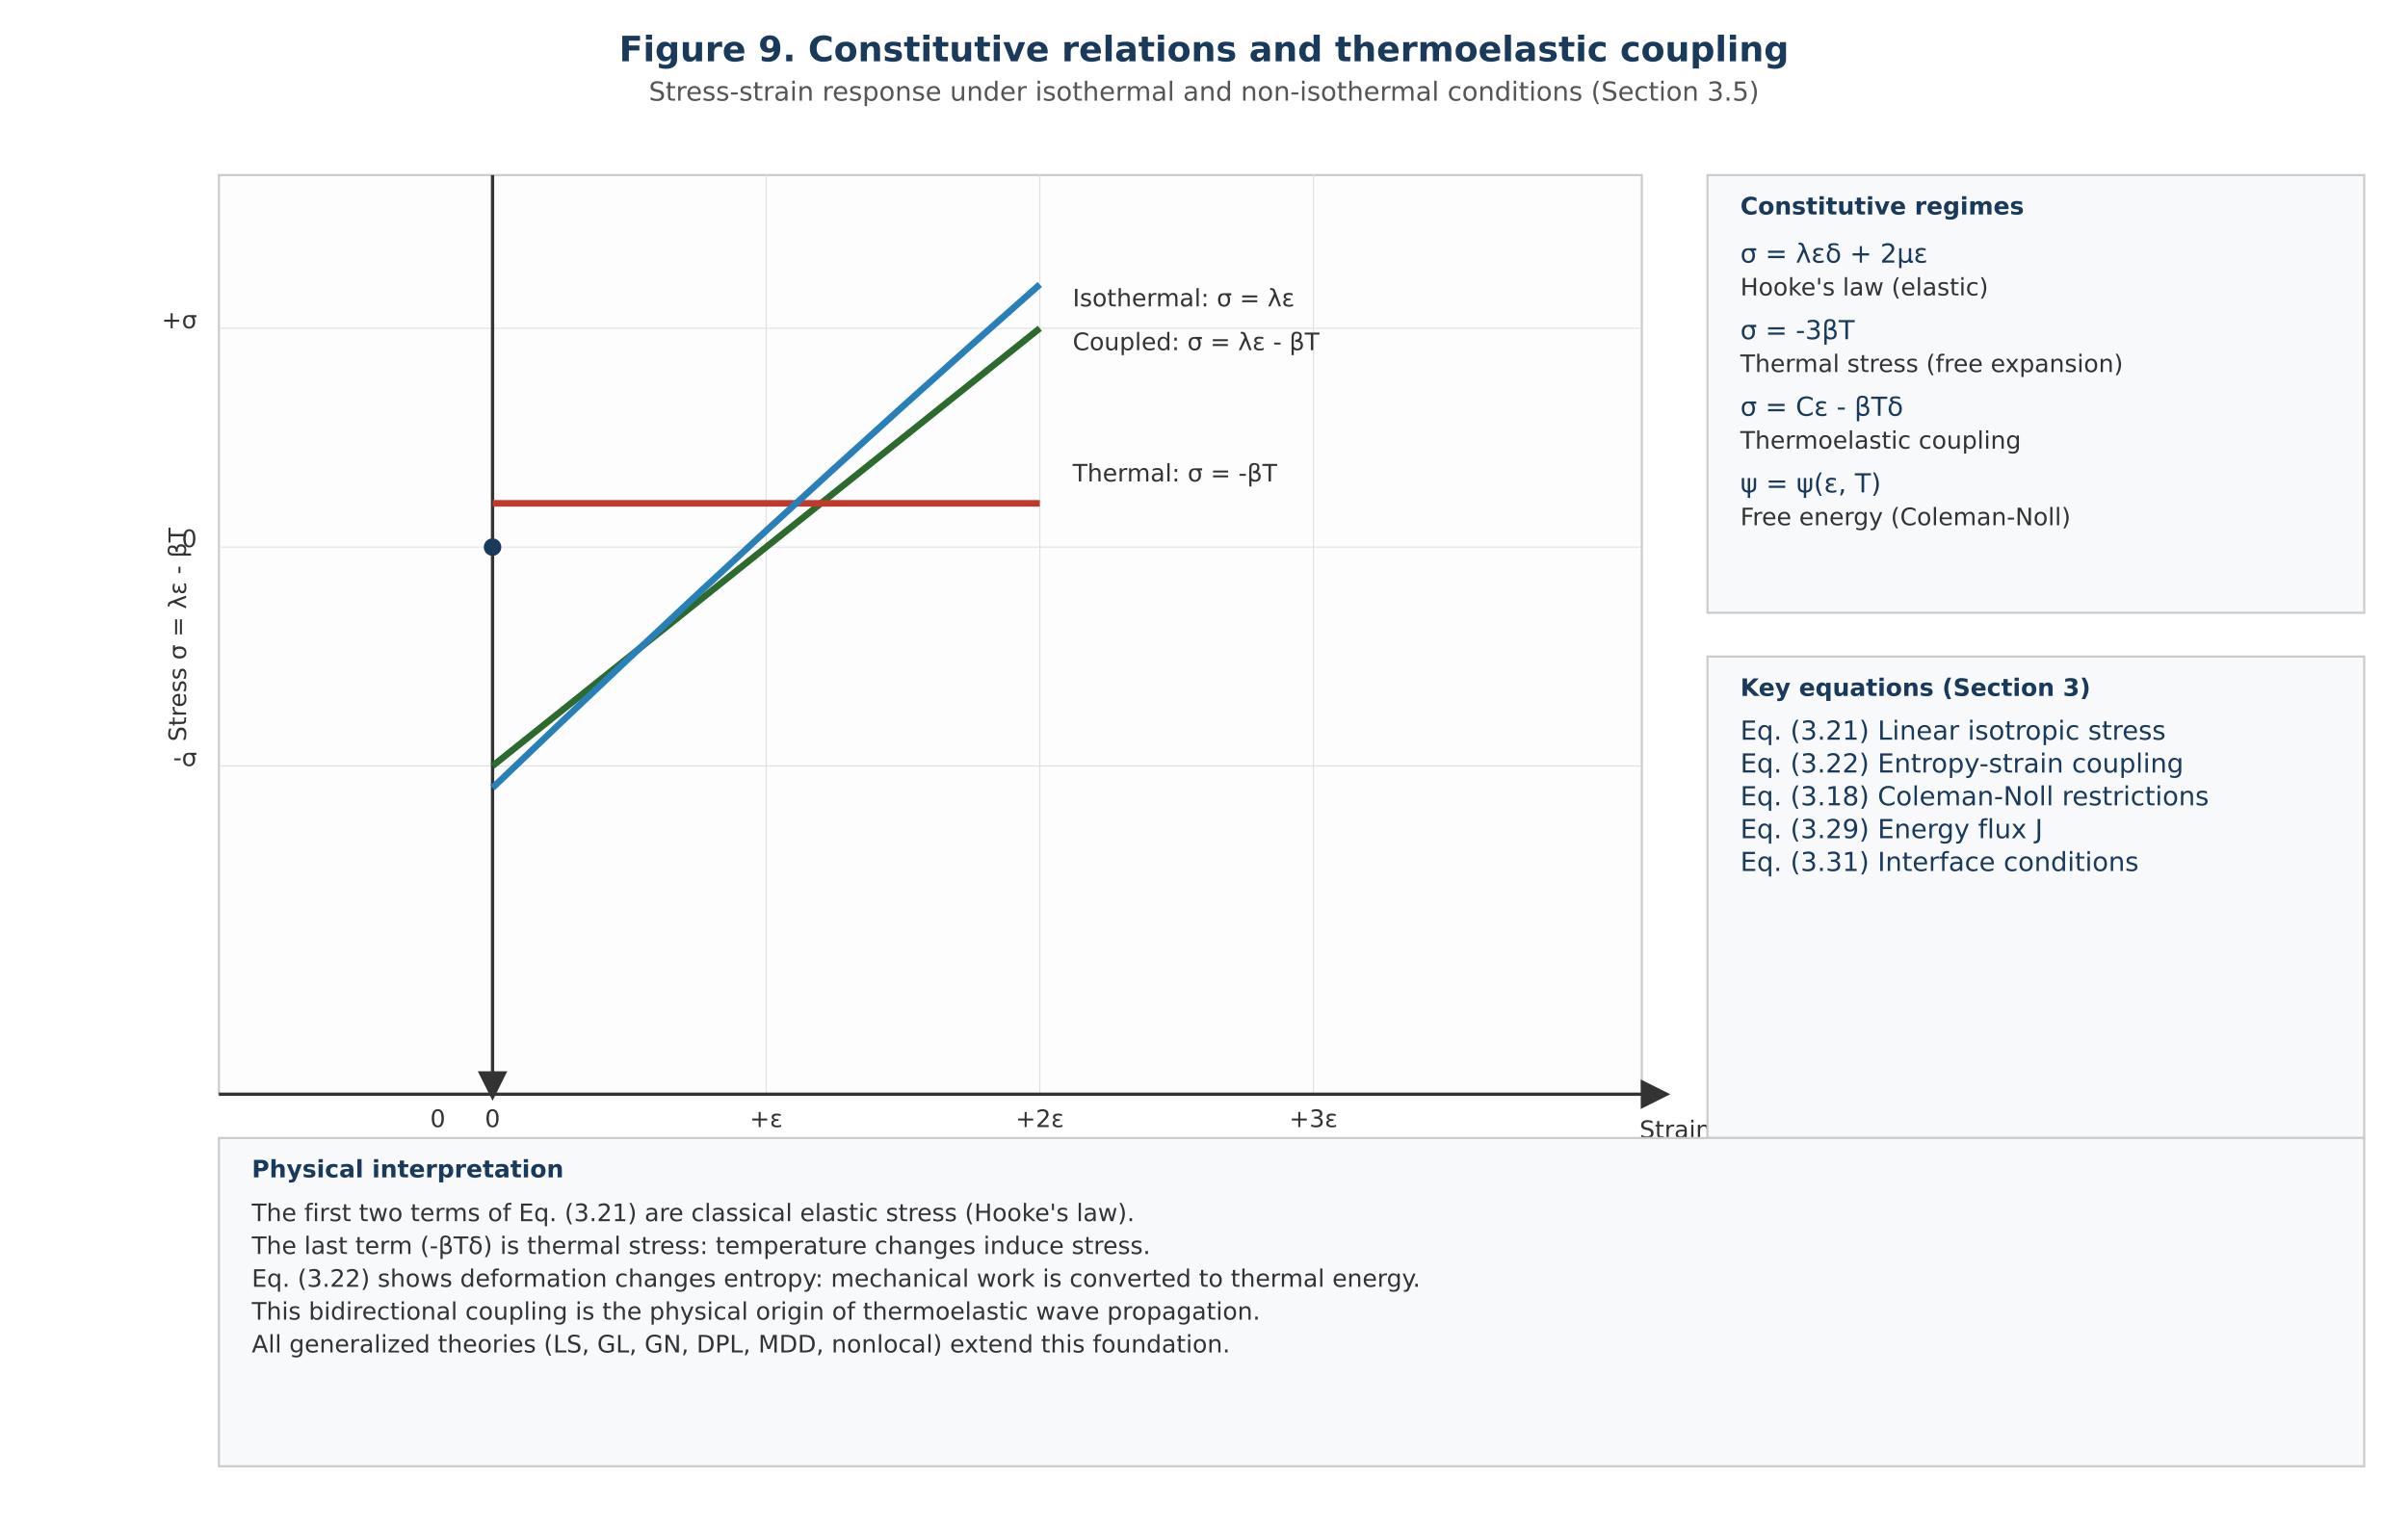
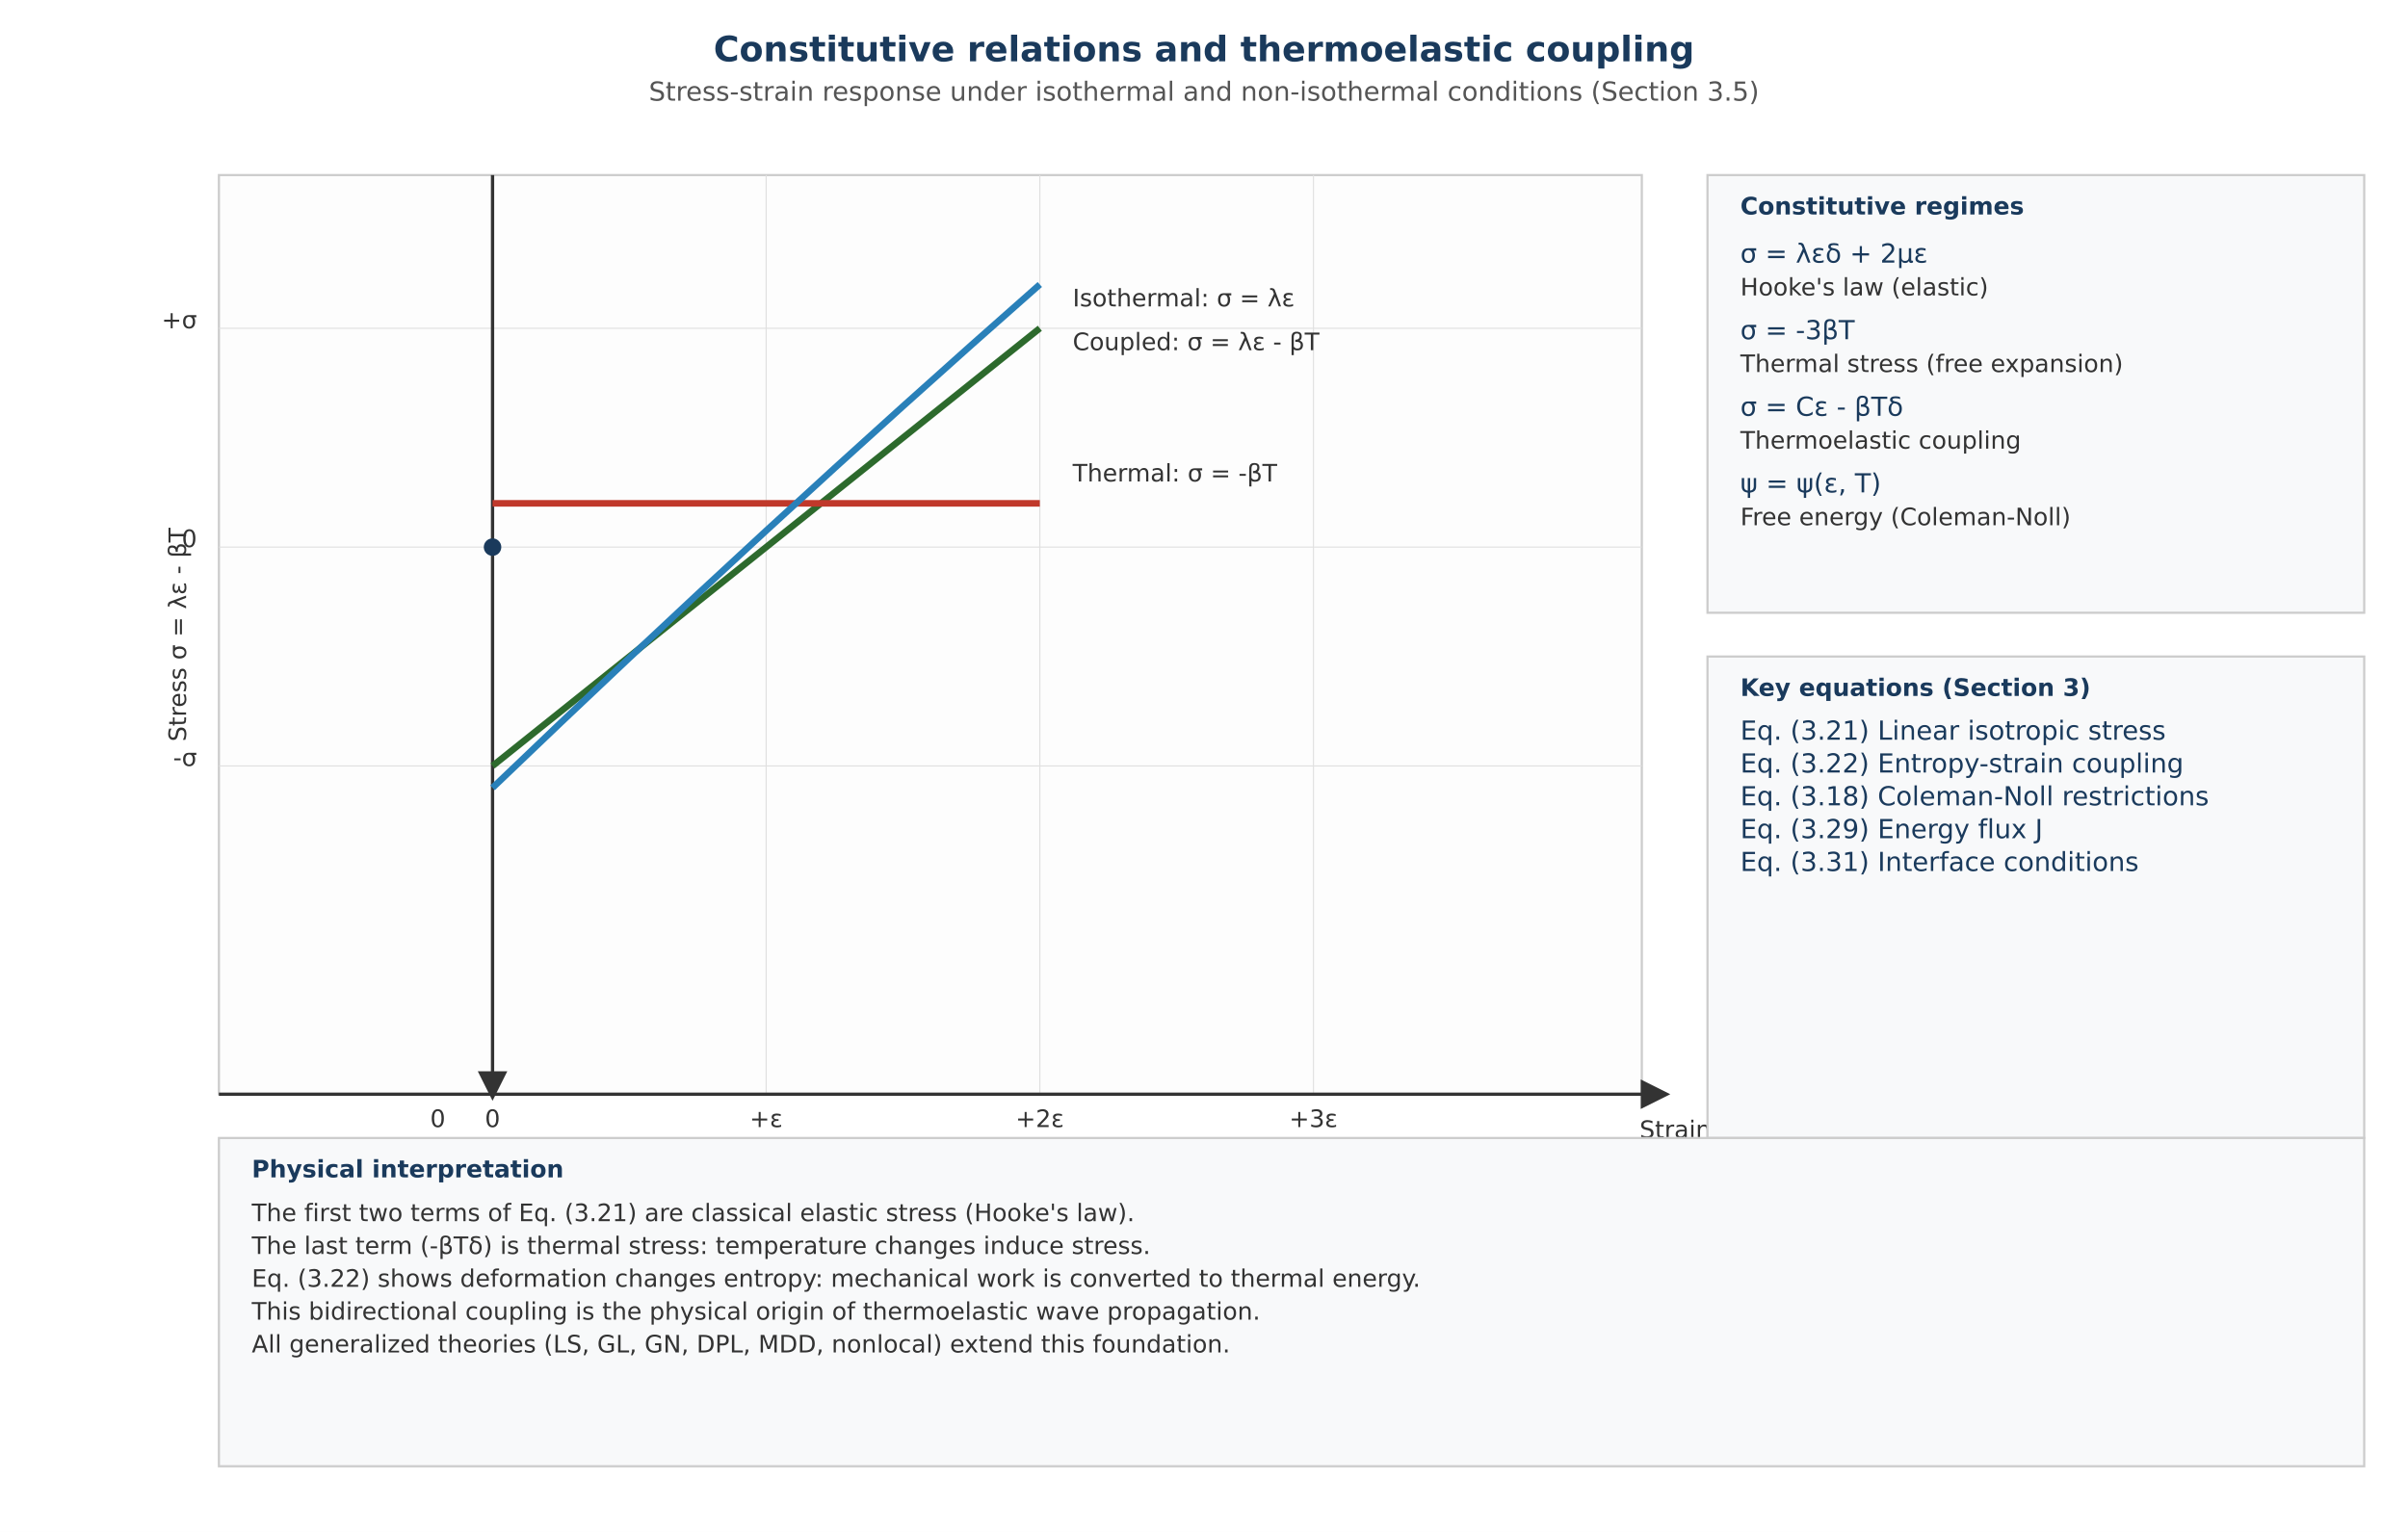
<svg xmlns="http://www.w3.org/2000/svg" width="1100" height="700" viewBox="0 0 1100 700">
  <defs>
    <style>
      .title { font: 700 16px 'DejaVu Sans', sans-serif; fill: #1a3a5c; }
      .subtitle { font: 12px 'DejaVu Sans', sans-serif; fill: #555; }
      .label { font: 11px 'DejaVu Sans', sans-serif; fill: #333; }
      .math { font: 12px 'DejaVu Sans', monospace; fill: #1a3a5c; }
      .axis { stroke: #333; stroke-width: 1.5; fill: none; marker-end: url(#arrow-axis); }
      .curve-elastic { stroke: #2d6a2d; stroke-width: 3; fill: none; }
      .curve-thermal { stroke: #c0392b; stroke-width: 3; fill: none; }
      .curve-coupled { stroke: #2980b9; stroke-width: 3; fill: none; }
      .grid { stroke: #e0e0e0; stroke-width: 0.5; fill: none; }
      .marker { fill: #1a3a5c; }
      .box { fill: #f8f9fa; stroke: #cccccc; stroke-width: 1; }
      .box-title { font: 700 11px 'DejaVu Sans', sans-serif; fill: #1a3a5c; }
    </style>
    <marker id="arrow-axis" markerWidth="9" markerHeight="9" refX="7" refY="4.5" orient="auto">
      <polygon points="0,0 9,4.5 0,9" fill="#333" />
    </marker>
  </defs>
  <rect width="1100" height="700" fill="white" />
-   <text x="550" y="28" class="title" text-anchor="middle">Figure 9. Constitutive relations and thermoelastic coupling</text>
+   <text x="550" y="28" class="title" text-anchor="middle">Constitutive relations and thermoelastic coupling</text>
  <text x="550" y="46" class="subtitle" text-anchor="middle">Stress-strain response under isothermal and non-isothermal conditions (Section 3.5)</text>
  <rect x="100" y="80" width="650" height="420" fill="#fdfdfd" stroke="#cccccc" stroke-width="1" />
  <line x1="100" y1="150" x2="750" y2="150" class="grid" />
  <line x1="100" y1="250" x2="750" y2="250" class="grid" />
  <line x1="100" y1="350" x2="750" y2="350" class="grid" />
  <line x1="225" y1="80" x2="225" y2="500" class="grid" />
  <line x1="350" y1="80" x2="350" y2="500" class="grid" />
  <line x1="475" y1="80" x2="475" y2="500" class="grid" />
  <line x1="600" y1="80" x2="600" y2="500" class="grid" />
  <line x1="100" y1="500" x2="760" y2="500" class="axis" />
  <line x1="225" y1="80" x2="225" y2="500" class="axis" />
  <text x="770" y="520" class="label" text-anchor="middle">Strain ε<sub>kk</sub>
  </text>
  <text x="85" y="290" class="label" text-anchor="middle" transform="rotate(-90 85 290)">Stress σ<sub>kk</sub> = λε<sub>kk</sub> - βT</text>
  <text x="225" y="515" class="label" text-anchor="middle" font-size="10">0</text>
  <text x="350" y="515" class="label" text-anchor="middle" font-size="10">+ε</text>
  <text x="475" y="515" class="label" text-anchor="middle" font-size="10">+2ε</text>
  <text x="600" y="515" class="label" text-anchor="middle" font-size="10">+3ε</text>
  <text x="90" y="150" class="label" text-anchor="end" font-size="10">+σ<sub>0</sub>
  </text>
  <text x="90" y="250" class="label" text-anchor="end" font-size="10">0</text>
  <text x="90" y="350" class="label" text-anchor="end" font-size="10">-σ<sub>0</sub>
  </text>
  <path d="M 225 350 Q 350 250 475 150" class="curve-elastic" />
  <text x="490" y="140" class="label" font-size="10" fill="#2d6a2d">Isothermal: σ = λε</text>
  <path d="M 225 230 L 475 230" class="curve-thermal" />
  <text x="490" y="220" class="label" font-size="10" fill="#c0392b">Thermal: σ = -βT</text>
  <path d="M 225 360 Q 350 240 475 130" class="curve-coupled" />
  <text x="490" y="160" class="label" font-size="10" fill="#2980b9">Coupled: σ = λε - βT</text>
  <circle cx="225" cy="250" r="4" class="marker" />
  <text x="200" y="515" class="label" text-anchor="middle" font-size="10">0</text>
  <rect x="780" y="80" width="300" height="200" class="box" />
  <text x="795" y="98" class="box-title">Constitutive regimes</text>
  <text x="795" y="120" class="math" font-size="10">σ<sub>ij</sub> = λε<sub>kk</sub>δ<sub>ij</sub> + 2με<sub>ij</sub>
  </text>
  <text x="795" y="135" class="label" font-size="10">Hooke's law (elastic)</text>
  <text x="795" y="155" class="math" font-size="10">σ<sub>kk</sub> = -3βT</text>
  <text x="795" y="170" class="label" font-size="10">Thermal stress (free expansion)</text>
  <text x="795" y="190" class="math" font-size="10">σ<sub>ij</sub> = Cε - βTδ<sub>ij</sub>
  </text>
  <text x="795" y="205" class="label" font-size="10">Thermoelastic coupling</text>
  <text x="795" y="225" class="math" font-size="10">ψ = ψ(ε<sub>ij</sub>, T)</text>
  <text x="795" y="240" class="label" font-size="10">Free energy (Coleman-Noll)</text>
  <rect x="780" y="300" width="300" height="220" class="box" />
  <text x="795" y="318" class="box-title">Key equations (Section 3)</text>
  <text x="795" y="338" class="math" font-size="10">Eq. (3.21) Linear isotropic stress</text>
  <text x="795" y="353" class="math" font-size="10">Eq. (3.22) Entropy-strain coupling</text>
  <text x="795" y="368" class="math" font-size="10">Eq. (3.18) Coleman-Noll restrictions</text>
  <text x="795" y="383" class="math" font-size="10">Eq. (3.29) Energy flux J<sub>i</sub>
  </text>
  <text x="795" y="398" class="math" font-size="10">Eq. (3.31) Interface conditions</text>
  <rect x="100" y="520" width="980" height="150" class="box" />
  <text x="115" y="538" class="box-title">Physical interpretation</text>
  <text x="115" y="558" class="label" font-size="10">The first two terms of Eq. (3.21) are classical elastic stress (Hooke's law).</text>
  <text x="115" y="573" class="label" font-size="10">The last term (-βTδ<sub>ij</sub>) is thermal stress: temperature changes induce stress.</text>
  <text x="115" y="588" class="label" font-size="10">Eq. (3.22) shows deformation changes entropy: mechanical work is converted to thermal energy.</text>
  <text x="115" y="603" class="label" font-size="10">This bidirectional coupling is the physical origin of thermoelastic wave propagation.</text>
  <text x="115" y="618" class="label" font-size="10">All generalized theories (LS, GL, GN, DPL, MDD, nonlocal) extend this foundation.</text>
</svg>
